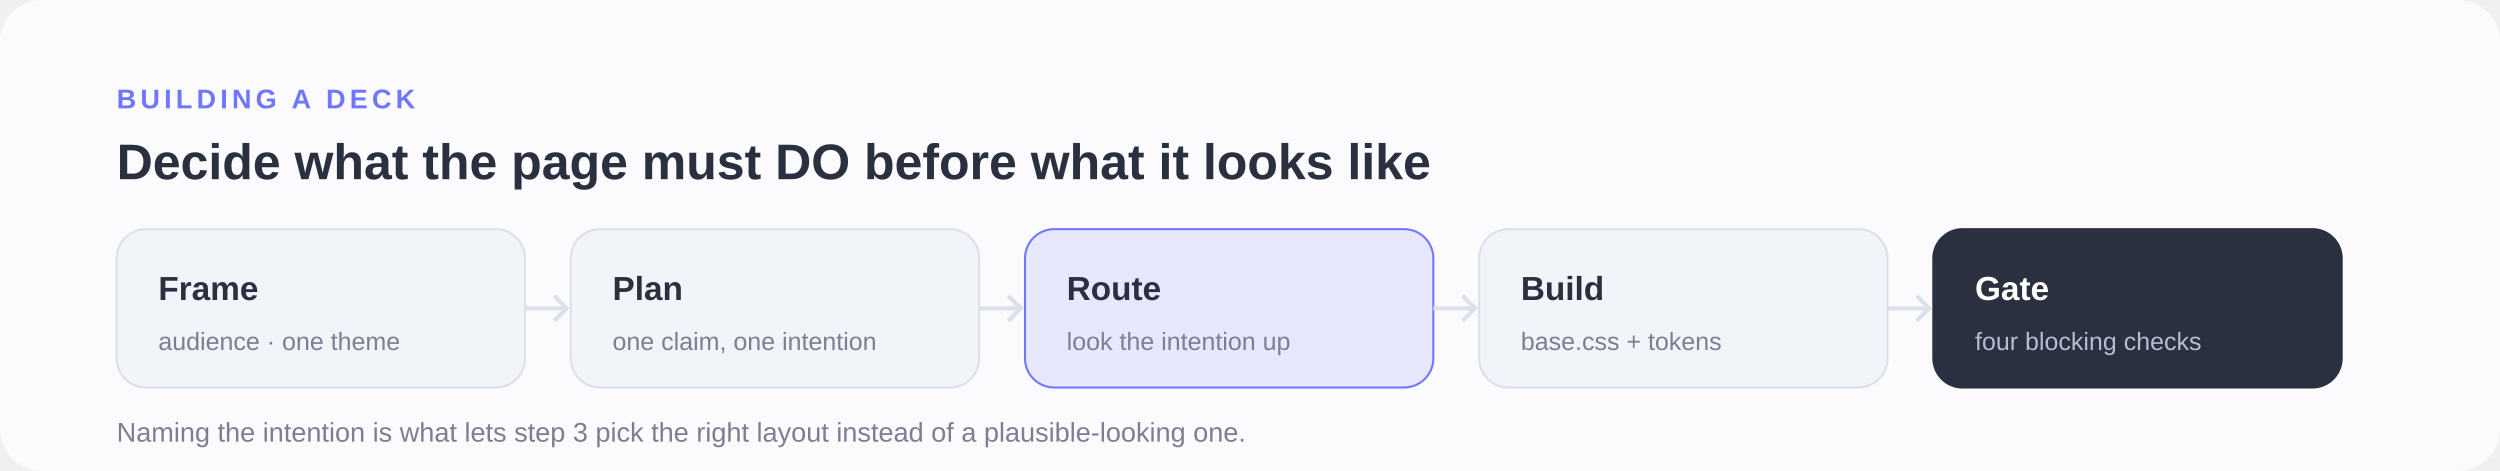
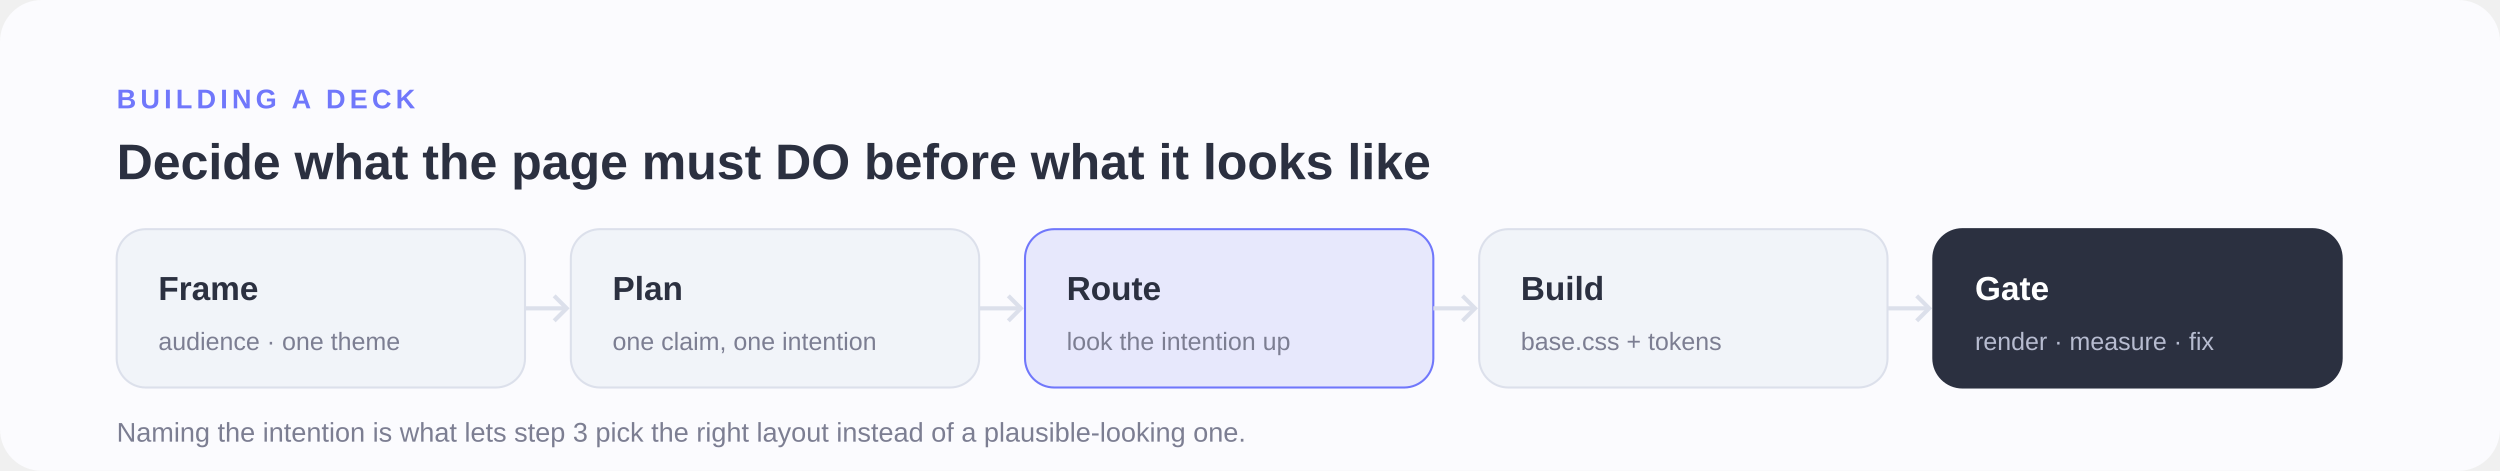
<svg xmlns="http://www.w3.org/2000/svg" viewBox="0 0 1200 226" role="img" aria-labelledby="t d">
  <rect width="1200" height="226" rx="20" fill="#FBFBFE" />
  <g font-family="Arial, sans-serif">
    <text x="56" y="52" font-size="13" font-weight="700" fill="#7077FB" letter-spacing="2">BUILDING A DECK</text>
    <text x="56" y="86" font-size="24" font-weight="700" fill="#2B3040">Decide what the page must DO before what it looks like</text>
    <rect x="56" y="110" width="196" height="76" rx="14" fill="#F1F4F9" stroke="#DCE0EB" />
    <text x="76" y="144" font-size="16" font-weight="700" fill="#2B3040">Frame</text>
    <text x="76" y="168" font-size="12" fill="#7C7E92">audience · one theme</text>
    <path d="M252 148h20" stroke="#DCE0EB" stroke-width="2" fill="none" />
    <path d="M266 142l6 6-6 6" stroke="#DCE0EB" stroke-width="2" fill="none" />
    <rect x="274" y="110" width="196" height="76" rx="14" fill="#F1F4F9" stroke="#DCE0EB" />
    <text x="294" y="144" font-size="16" font-weight="700" fill="#2B3040">Plan</text>
    <text x="294" y="168" font-size="12" fill="#7C7E92">one claim, one intention</text>
    <path d="M470 148h20" stroke="#DCE0EB" stroke-width="2" fill="none" />
    <path d="M484 142l6 6-6 6" stroke="#DCE0EB" stroke-width="2" fill="none" />
    <rect x="492" y="110" width="196" height="76" rx="14" fill="#E7E8FC" stroke="#7077FB" />
    <text x="512" y="144" font-size="16" font-weight="700" fill="#2B3040">Route</text>
    <text x="512" y="168" font-size="12" fill="#7C7E92">look the intention up</text>
    <path d="M688 148h20" stroke="#DCE0EB" stroke-width="2" fill="none" />
    <path d="M702 142l6 6-6 6" stroke="#DCE0EB" stroke-width="2" fill="none" />
    <rect x="710" y="110" width="196" height="76" rx="14" fill="#F1F4F9" stroke="#DCE0EB" />
    <text x="730" y="144" font-size="16" font-weight="700" fill="#2B3040">Build</text>
    <text x="730" y="168" font-size="12" fill="#7C7E92">base.css + tokens</text>
    <path d="M906 148h20" stroke="#DCE0EB" stroke-width="2" fill="none" />
    <path d="M920 142l6 6-6 6" stroke="#DCE0EB" stroke-width="2" fill="none" />
    <rect x="928" y="110" width="196" height="76" rx="14" fill="#2B3040" stroke="#2B3040" />
    <text x="948" y="144" font-size="16" font-weight="700" fill="#FFFFFF">Gate</text>
-     <text x="948" y="168" font-size="12" fill="#B7BCD0">four blocking checks</text>
+     <text x="948" y="168" font-size="12" fill="#B7BCD0">render · measure · fix</text>
    <text x="56" y="212" font-size="13" fill="#7C7E92">Naming the intention is what lets step 3 pick the right layout instead of a plausible-looking one.</text>
  </g>
</svg>
